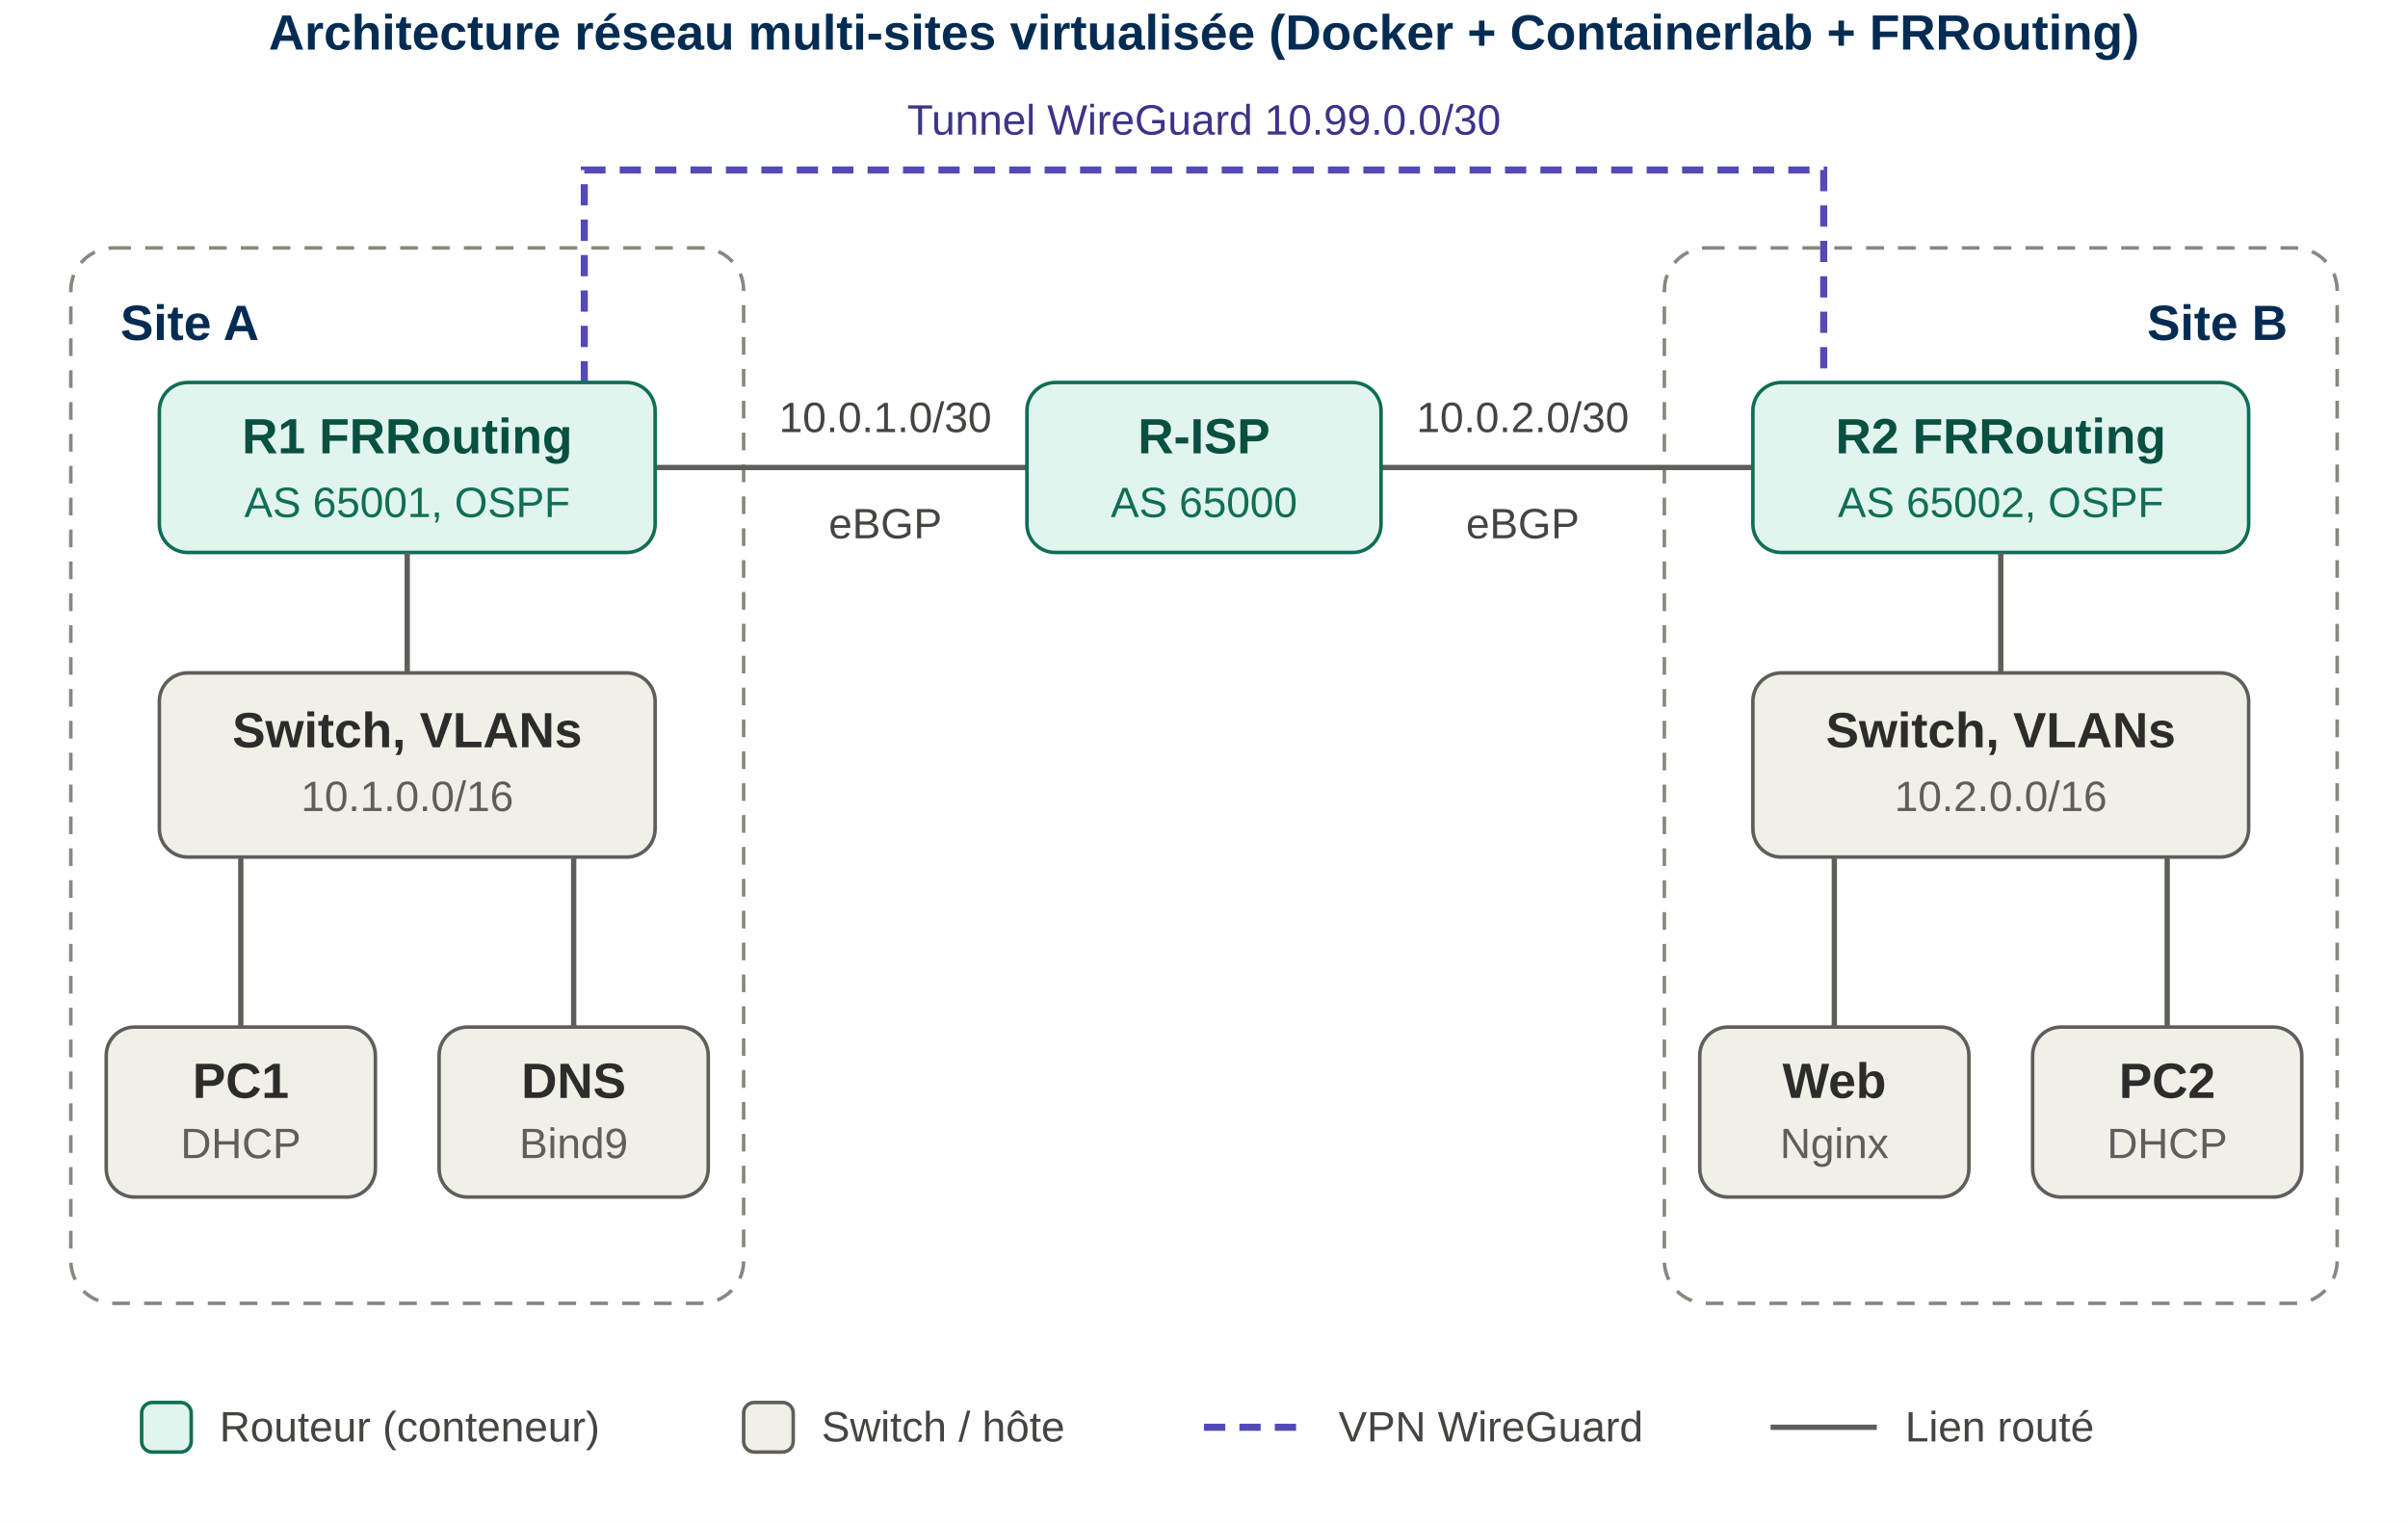
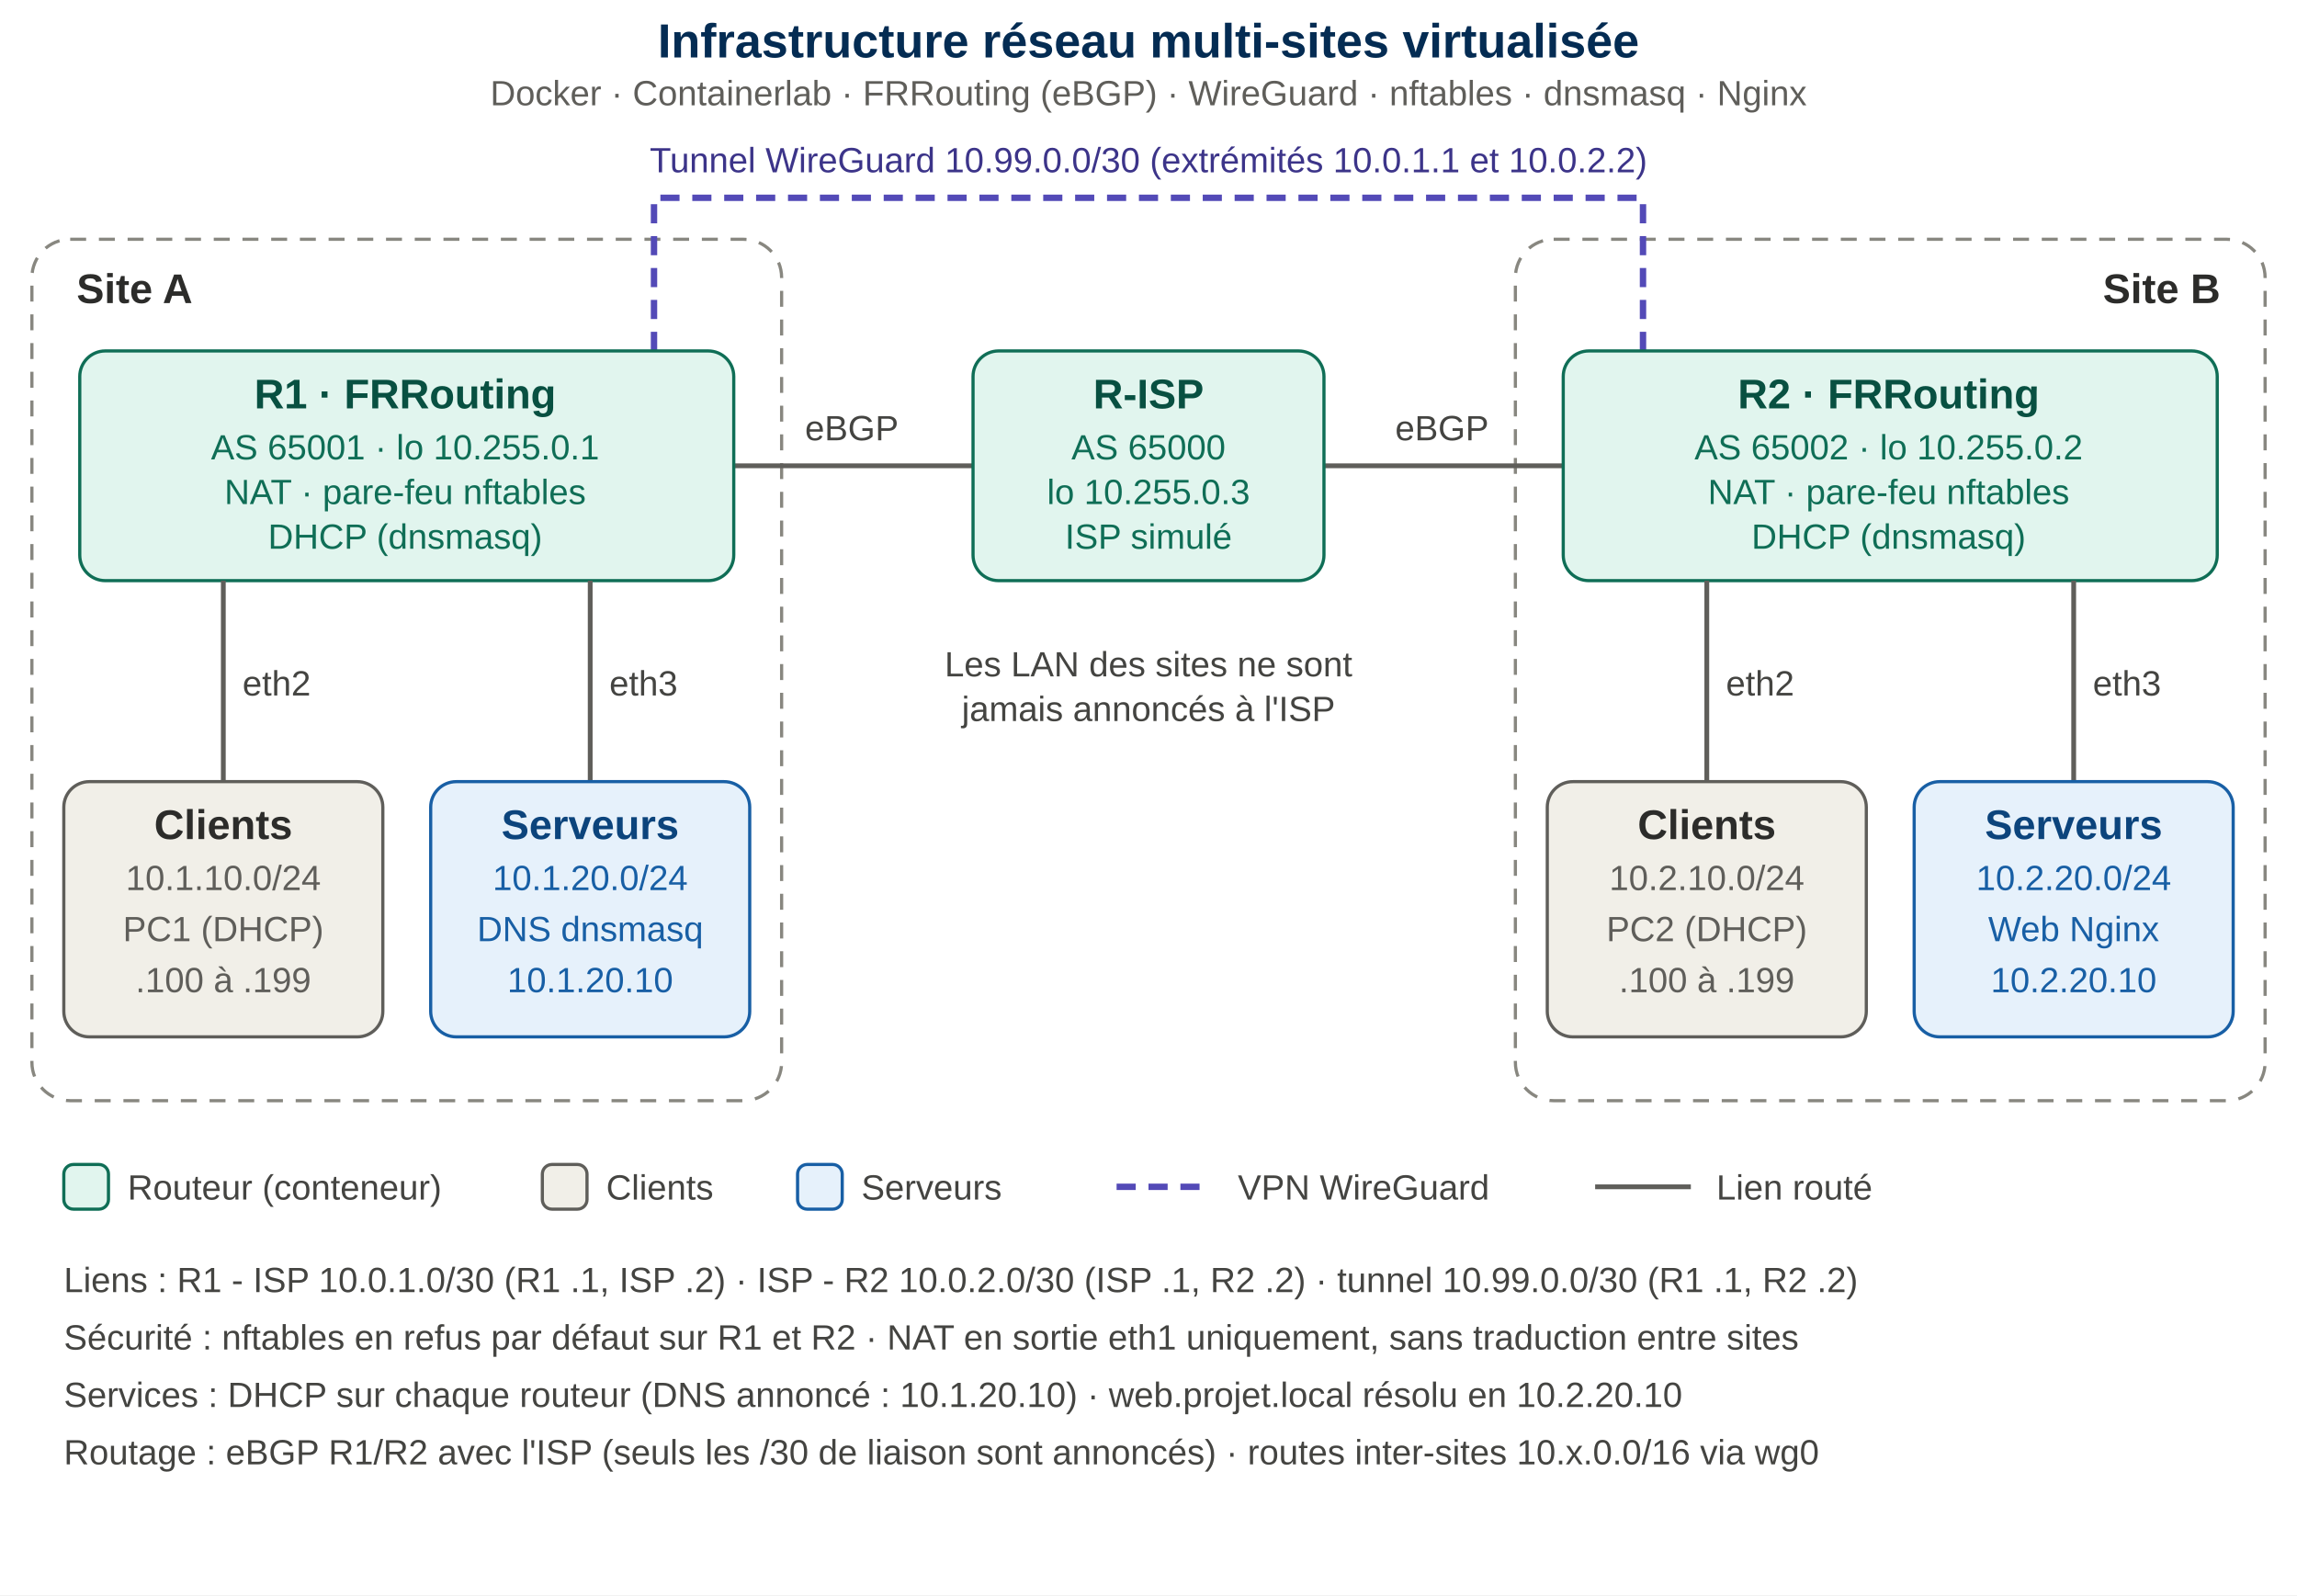
- <svg xmlns="http://www.w3.org/2000/svg" width="1360" height="860" viewBox="0 0 680 430" font-family="Arial, Helvetica, sans-serif">
-   <rect width="680" height="430" fill="#FFFFFF" />
+ <svg xmlns="http://www.w3.org/2000/svg" width="1440" height="1000" viewBox="0 0 720 500" font-family="Arial, Helvetica, sans-serif">
+   <rect width="720" height="500" fill="#FFFFFF" />
  <style>
- .t{font-size:14px;font-weight:bold;fill:#042C53}
- .s{font-size:12px;fill:#444441}
- .rt{fill:#E1F5EE;stroke:#0F6E56;stroke-width:1}
- .rtt{font-size:14px;font-weight:bold;fill:#085041}
- .rts{font-size:12px;fill:#0F6E56}
- .gr{fill:#F1EFE8;stroke:#5F5E5A;stroke-width:1}
- .gt{font-size:14px;font-weight:bold;fill:#2C2C2A}
- .gs{font-size:12px;fill:#5F5E5A}
+ .title{font-size:15px;font-weight:bold;fill:#042C53}
+ .sub{font-size:11px;fill:#5F5E5A}
+ .h{font-size:13px;font-weight:bold}
+ .s{font-size:11px}
.ln{stroke:#5F5E5A;stroke-width:1.5;fill:none}
.box{fill:none;stroke:#888780;stroke-width:1;stroke-dasharray:5 4}
+ .rt{fill:#E1F5EE;stroke:#0F6E56;stroke-width:1}
+ .cl{fill:#F1EFE8;stroke:#5F5E5A;stroke-width:1}
+ .sv{fill:#E6F1FB;stroke:#185FA5;stroke-width:1}
+ .lb{font-size:11px;fill:#444441}
</style>
-   <text x="340" y="14" text-anchor="middle" class="t">Architecture réseau multi-sites virtualisée (Docker + Containerlab + FRRouting)</text>
-   <rect class="box" x="20" y="70" width="190" height="298" rx="12" />
-   <rect class="box" x="470" y="70" width="190" height="298" rx="12" />
-   <text class="t" x="34" y="96">Site A</text>
-   <text class="t" x="646" y="96" text-anchor="end">Site B</text>
-   <path d="M165 108 V48 H515 V108" fill="none" stroke="#534AB7" stroke-width="2" stroke-dasharray="6 4" />
-   <text class="s" x="340" y="38" text-anchor="middle" style="fill:#3C3489">Tunnel WireGuard 10.99.0.0/30</text>
-   <line class="ln" x1="185" y1="132" x2="290" y2="132" />
-   <line class="ln" x1="390" y1="132" x2="495" y2="132" />
-   <text class="s" x="250" y="122" text-anchor="middle">10.0.1.0/30</text>
-   <text class="s" x="250" y="152" text-anchor="middle">eBGP</text>
-   <text class="s" x="430" y="122" text-anchor="middle">10.0.2.0/30</text>
-   <text class="s" x="430" y="152" text-anchor="middle">eBGP</text>
-   <rect class="rt" x="45" y="108" width="140" height="48" rx="8" />
-   <text class="rtt" x="115" y="128" text-anchor="middle">R1 FRRouting</text>
-   <text class="rts" x="115" y="146" text-anchor="middle">AS 65001, OSPF</text>
-   <rect class="rt" x="290" y="108" width="100" height="48" rx="8" />
-   <text class="rtt" x="340" y="128" text-anchor="middle">R-ISP</text>
-   <text class="rts" x="340" y="146" text-anchor="middle">AS 65000</text>
-   <rect class="rt" x="495" y="108" width="140" height="48" rx="8" />
-   <text class="rtt" x="565" y="128" text-anchor="middle">R2 FRRouting</text>
-   <text class="rts" x="565" y="146" text-anchor="middle">AS 65002, OSPF</text>
-   <line class="ln" x1="115" y1="156" x2="115" y2="190" />
-   <line class="ln" x1="565" y1="156" x2="565" y2="190" />
-   <rect class="gr" x="45" y="190" width="140" height="52" rx="8" />
-   <text class="gt" x="115" y="211" text-anchor="middle">Switch, VLANs</text>
-   <text class="gs" x="115" y="229" text-anchor="middle">10.1.0.0/16</text>
-   <rect class="gr" x="495" y="190" width="140" height="52" rx="8" />
-   <text class="gt" x="565" y="211" text-anchor="middle">Switch, VLANs</text>
-   <text class="gs" x="565" y="229" text-anchor="middle">10.2.0.0/16</text>
-   <line class="ln" x1="68" y1="242" x2="68" y2="290" />
-   <line class="ln" x1="162" y1="242" x2="162" y2="290" />
-   <line class="ln" x1="518" y1="242" x2="518" y2="290" />
-   <line class="ln" x1="612" y1="242" x2="612" y2="290" />
-   <rect class="gr" x="30" y="290" width="76" height="48" rx="8" />
-   <text class="gt" x="68" y="310" text-anchor="middle">PC1</text>
-   <text class="gs" x="68" y="327" text-anchor="middle">DHCP</text>
-   <rect class="gr" x="124" y="290" width="76" height="48" rx="8" />
-   <text class="gt" x="162" y="310" text-anchor="middle">DNS</text>
-   <text class="gs" x="162" y="327" text-anchor="middle">Bind9</text>
-   <rect class="gr" x="480" y="290" width="76" height="48" rx="8" />
-   <text class="gt" x="518" y="310" text-anchor="middle">Web</text>
-   <text class="gs" x="518" y="327" text-anchor="middle">Nginx</text>
-   <rect class="gr" x="574" y="290" width="76" height="48" rx="8" />
-   <text class="gt" x="612" y="310" text-anchor="middle">PC2</text>
-   <text class="gs" x="612" y="327" text-anchor="middle">DHCP</text>
-   <rect class="rt" x="40" y="396" width="14" height="14" rx="3" />
-   <text class="s" x="62" y="407">Routeur (conteneur)</text>
-   <rect class="gr" x="210" y="396" width="14" height="14" rx="3" />
-   <text class="s" x="232" y="407">Switch / hôte</text>
-   <line x1="340" y1="403" x2="370" y2="403" stroke="#534AB7" stroke-width="2" stroke-dasharray="6 4" />
-   <text class="s" x="378" y="407">VPN WireGuard</text>
-   <line class="ln" x1="500" y1="403" x2="530" y2="403" />
-   <text class="s" x="538" y="407">Lien routé</text>
+   <text class="title" x="360" y="18" text-anchor="middle">Infrastructure réseau multi-sites virtualisée</text>
+   <text class="sub" x="360" y="33" text-anchor="middle">Docker · Containerlab · FRRouting (eBGP) · WireGuard · nftables · dnsmasq · Nginx</text>
+   <rect class="box" x="10" y="75" width="235" height="270" rx="12" />
+   <rect class="box" x="475" y="75" width="235" height="270" rx="12" />
+   <text class="h" x="24" y="95" fill="#2C2C2A">Site A</text>
+   <text class="h" x="696" y="95" text-anchor="end" fill="#2C2C2A">Site B</text>
+   <path d="M205 110 V62 H515 V110" fill="none" stroke="#534AB7" stroke-width="2" stroke-dasharray="6 4" />
+   <text class="s" x="360" y="54" text-anchor="middle" fill="#3C3489">Tunnel WireGuard 10.99.0.0/30 (extrémités 10.0.1.1 et 10.0.2.2)</text>
+   <line class="ln" x1="230" y1="146" x2="305" y2="146" />
+   <line class="ln" x1="415" y1="146" x2="490" y2="146" />
+   <text class="lb" x="267" y="138" text-anchor="middle">eBGP</text>
+   <text class="lb" x="452" y="138" text-anchor="middle">eBGP</text>
+   <rect class="rt" x="25" y="110" width="205" height="72" rx="8" />
+   <text class="h" x="127" y="128" text-anchor="middle" fill="#085041">R1 · FRRouting</text>
+   <text class="s" x="127" y="144" text-anchor="middle" fill="#0F6E56">AS 65001 · lo 10.255.0.1</text>
+   <text class="s" x="127" y="158" text-anchor="middle" fill="#0F6E56">NAT · pare-feu nftables</text>
+   <text class="s" x="127" y="172" text-anchor="middle" fill="#0F6E56">DHCP (dnsmasq)</text>
+   <rect class="rt" x="305" y="110" width="110" height="72" rx="8" />
+   <text class="h" x="360" y="128" text-anchor="middle" fill="#085041">R-ISP</text>
+   <text class="s" x="360" y="144" text-anchor="middle" fill="#0F6E56">AS 65000</text>
+   <text class="s" x="360" y="158" text-anchor="middle" fill="#0F6E56">lo 10.255.0.3</text>
+   <text class="s" x="360" y="172" text-anchor="middle" fill="#0F6E56">ISP simulé</text>
+   <rect class="rt" x="490" y="110" width="205" height="72" rx="8" />
+   <text class="h" x="592" y="128" text-anchor="middle" fill="#085041">R2 · FRRouting</text>
+   <text class="s" x="592" y="144" text-anchor="middle" fill="#0F6E56">AS 65002 · lo 10.255.0.2</text>
+   <text class="s" x="592" y="158" text-anchor="middle" fill="#0F6E56">NAT · pare-feu nftables</text>
+   <text class="s" x="592" y="172" text-anchor="middle" fill="#0F6E56">DHCP (dnsmasq)</text>
+   <text class="lb" x="360" y="212" text-anchor="middle">Les LAN des sites ne sont</text>
+   <text class="lb" x="360" y="226" text-anchor="middle">jamais annoncés à l'ISP</text>
+   <line class="ln" x1="70" y1="182" x2="70" y2="245" />
+   <line class="ln" x1="185" y1="182" x2="185" y2="245" />
+   <line class="ln" x1="535" y1="182" x2="535" y2="245" />
+   <line class="ln" x1="650" y1="182" x2="650" y2="245" />
+   <text class="lb" x="76" y="218">eth2</text>
+   <text class="lb" x="191" y="218">eth3</text>
+   <text class="lb" x="541" y="218">eth2</text>
+   <text class="lb" x="656" y="218">eth3</text>
+   <rect class="cl" x="20" y="245" width="100" height="80" rx="8" />
+   <text class="h" x="70" y="263" text-anchor="middle" fill="#2C2C2A">Clients</text>
+   <text class="s" x="70" y="279" text-anchor="middle" fill="#5F5E5A">10.1.10.0/24</text>
+   <text class="s" x="70" y="295" text-anchor="middle" fill="#5F5E5A">PC1 (DHCP)</text>
+   <text class="s" x="70" y="311" text-anchor="middle" fill="#5F5E5A">.100 à .199</text>
+   <rect class="sv" x="135" y="245" width="100" height="80" rx="8" />
+   <text class="h" x="185" y="263" text-anchor="middle" fill="#0C447C">Serveurs</text>
+   <text class="s" x="185" y="279" text-anchor="middle" fill="#185FA5">10.1.20.0/24</text>
+   <text class="s" x="185" y="295" text-anchor="middle" fill="#185FA5">DNS dnsmasq</text>
+   <text class="s" x="185" y="311" text-anchor="middle" fill="#185FA5">10.1.20.10</text>
+   <rect class="cl" x="485" y="245" width="100" height="80" rx="8" />
+   <text class="h" x="535" y="263" text-anchor="middle" fill="#2C2C2A">Clients</text>
+   <text class="s" x="535" y="279" text-anchor="middle" fill="#5F5E5A">10.2.10.0/24</text>
+   <text class="s" x="535" y="295" text-anchor="middle" fill="#5F5E5A">PC2 (DHCP)</text>
+   <text class="s" x="535" y="311" text-anchor="middle" fill="#5F5E5A">.100 à .199</text>
+   <rect class="sv" x="600" y="245" width="100" height="80" rx="8" />
+   <text class="h" x="650" y="263" text-anchor="middle" fill="#0C447C">Serveurs</text>
+   <text class="s" x="650" y="279" text-anchor="middle" fill="#185FA5">10.2.20.0/24</text>
+   <text class="s" x="650" y="295" text-anchor="middle" fill="#185FA5">Web Nginx</text>
+   <text class="s" x="650" y="311" text-anchor="middle" fill="#185FA5">10.2.20.10</text>
+   <rect class="rt" x="20" y="365" width="14" height="14" rx="3" />
+   <text class="lb" x="40" y="376">Routeur (conteneur)</text>
+   <rect class="cl" x="170" y="365" width="14" height="14" rx="3" />
+   <text class="lb" x="190" y="376">Clients</text>
+   <rect class="sv" x="250" y="365" width="14" height="14" rx="3" />
+   <text class="lb" x="270" y="376">Serveurs</text>
+   <line x1="350" y1="372" x2="380" y2="372" stroke="#534AB7" stroke-width="2" stroke-dasharray="6 4" />
+   <text class="lb" x="388" y="376">VPN WireGuard</text>
+   <line x1="500" y1="372" x2="530" y2="372" class="ln" />
+   <text class="lb" x="538" y="376">Lien routé</text>
+   <text class="lb" x="20" y="405">Liens : R1 - ISP 10.0.1.0/30 (R1 .1, ISP .2) · ISP - R2 10.0.2.0/30 (ISP .1, R2 .2) · tunnel 10.99.0.0/30 (R1 .1, R2 .2)</text>
+   <text class="lb" x="20" y="423">Sécurité : nftables en refus par défaut sur R1 et R2 · NAT en sortie eth1 uniquement, sans traduction entre sites</text>
+   <text class="lb" x="20" y="441">Services : DHCP sur chaque routeur (DNS annoncé : 10.1.20.10) · web.projet.local résolu en 10.2.20.10</text>
+   <text class="lb" x="20" y="459">Routage : eBGP R1/R2 avec l'ISP (seuls les /30 de liaison sont annoncés) · routes inter-sites 10.x.0.0/16 via wg0</text>
</svg>
